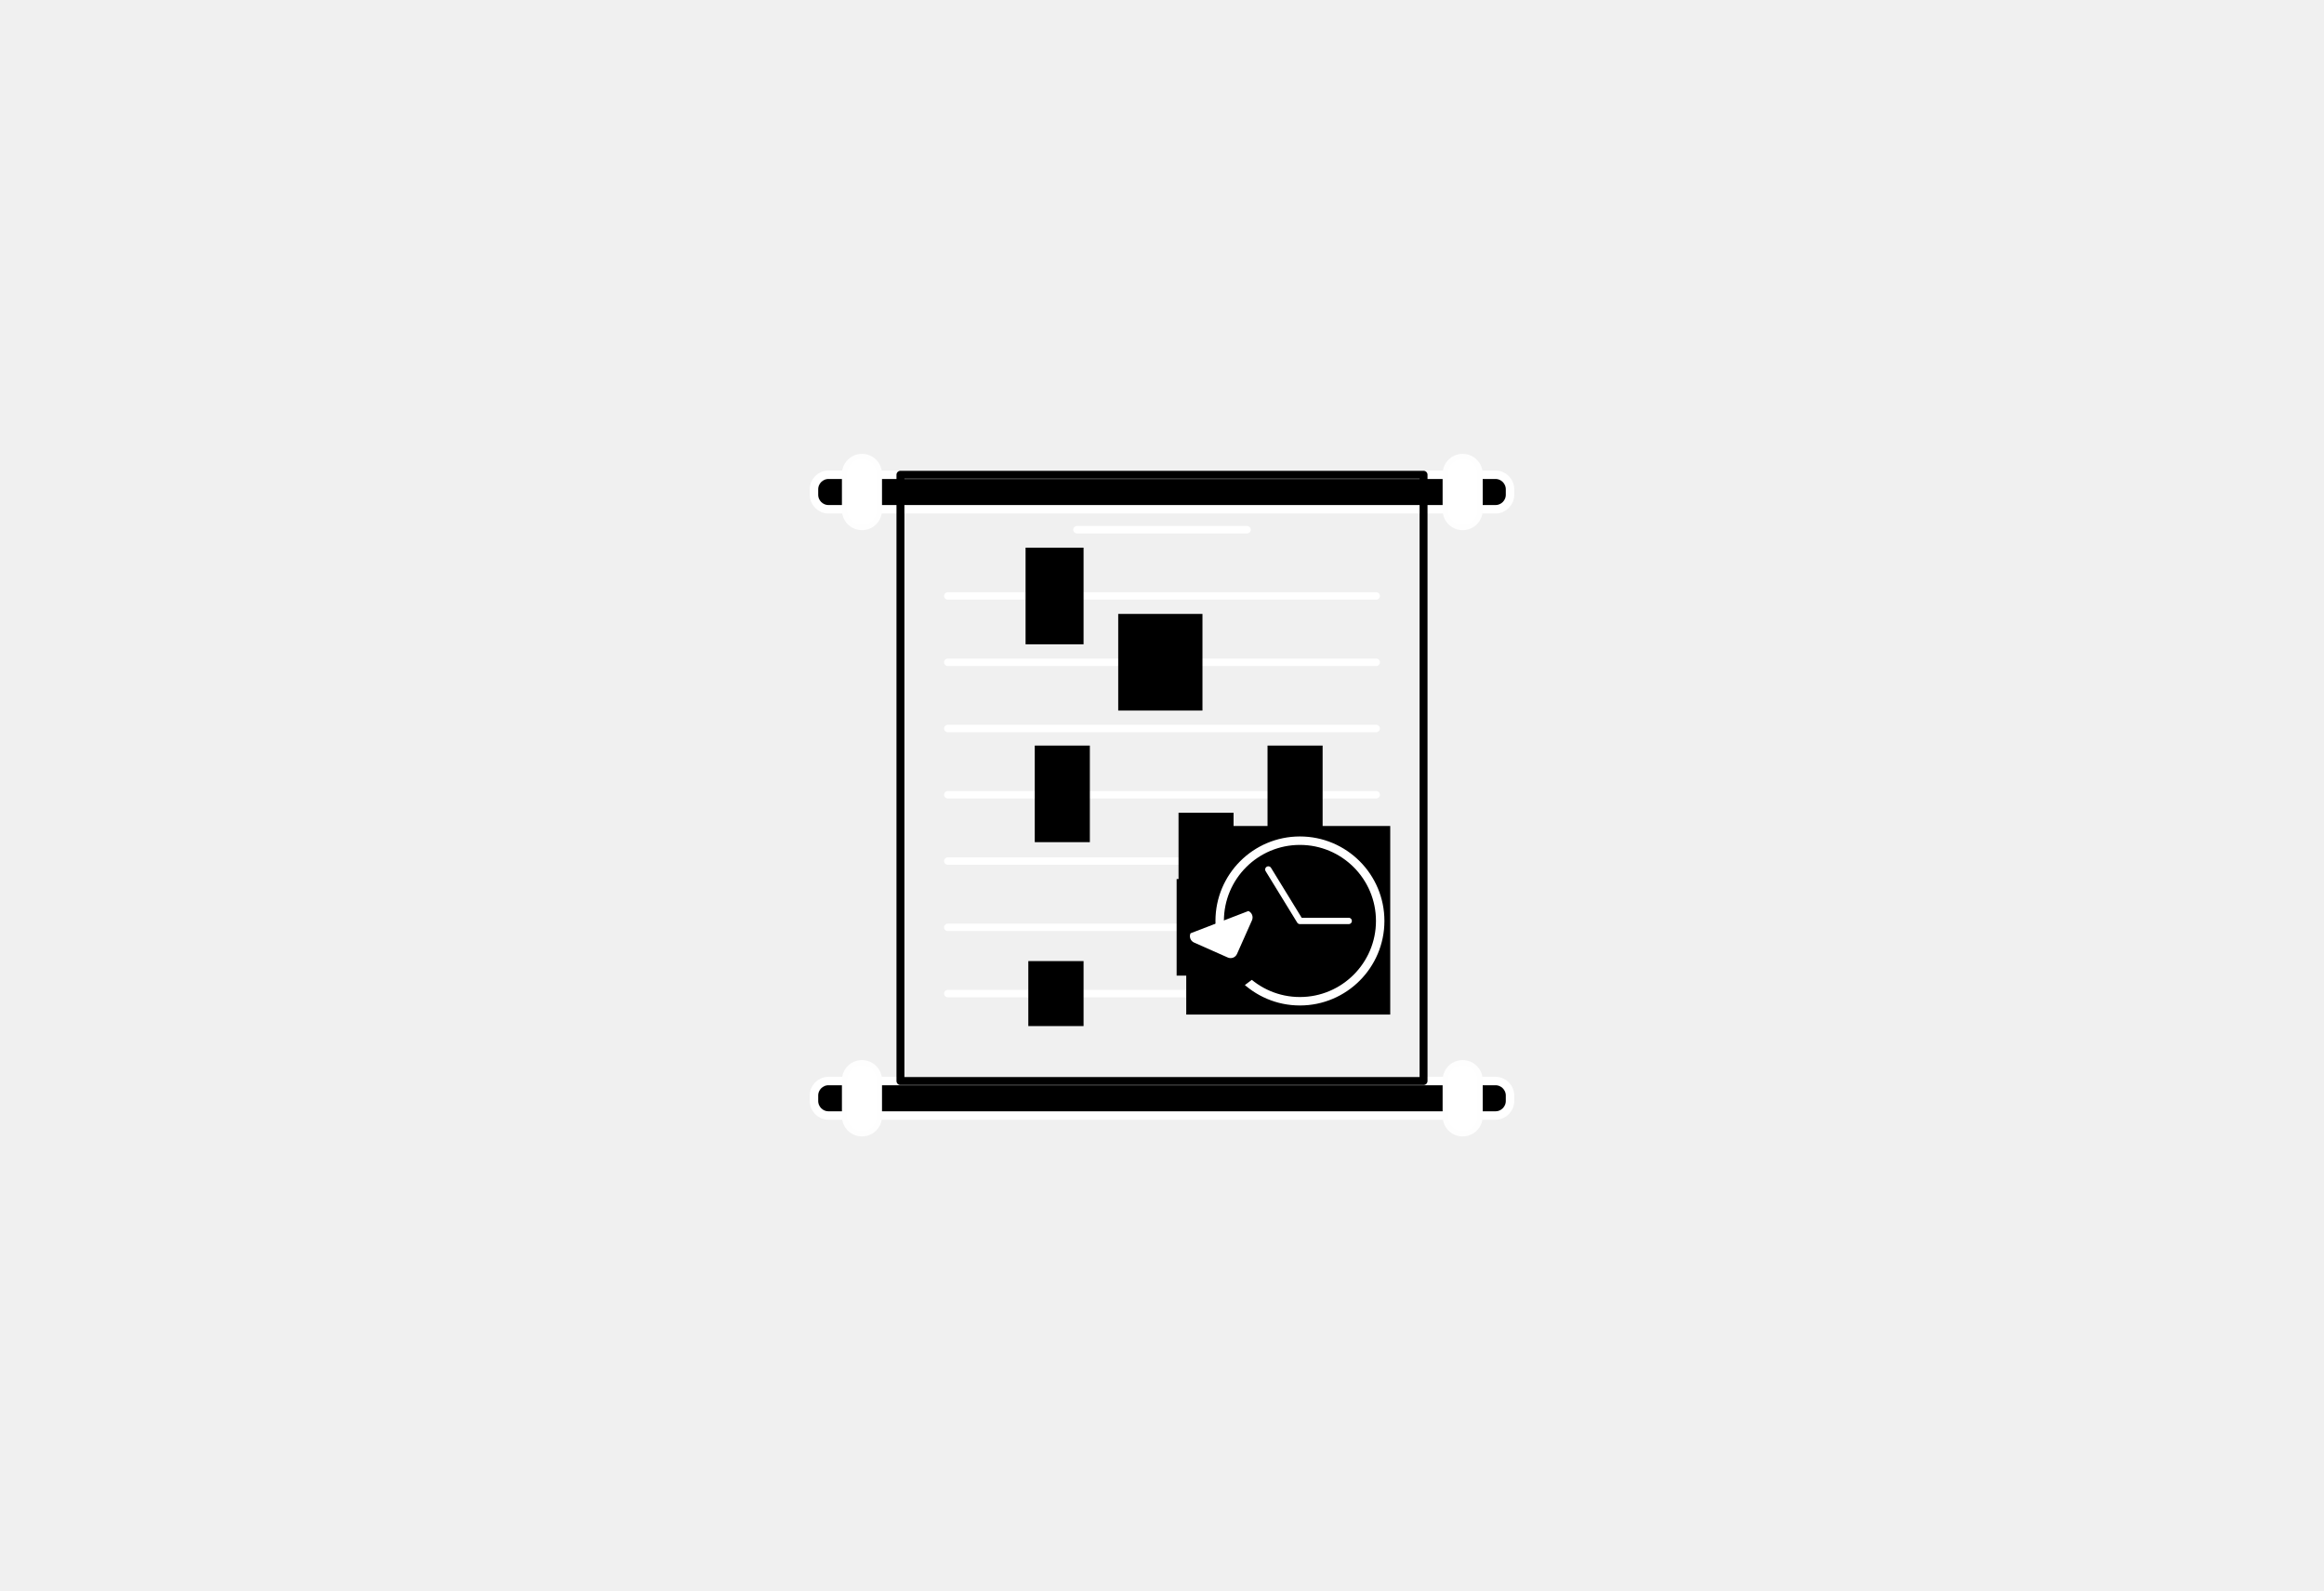
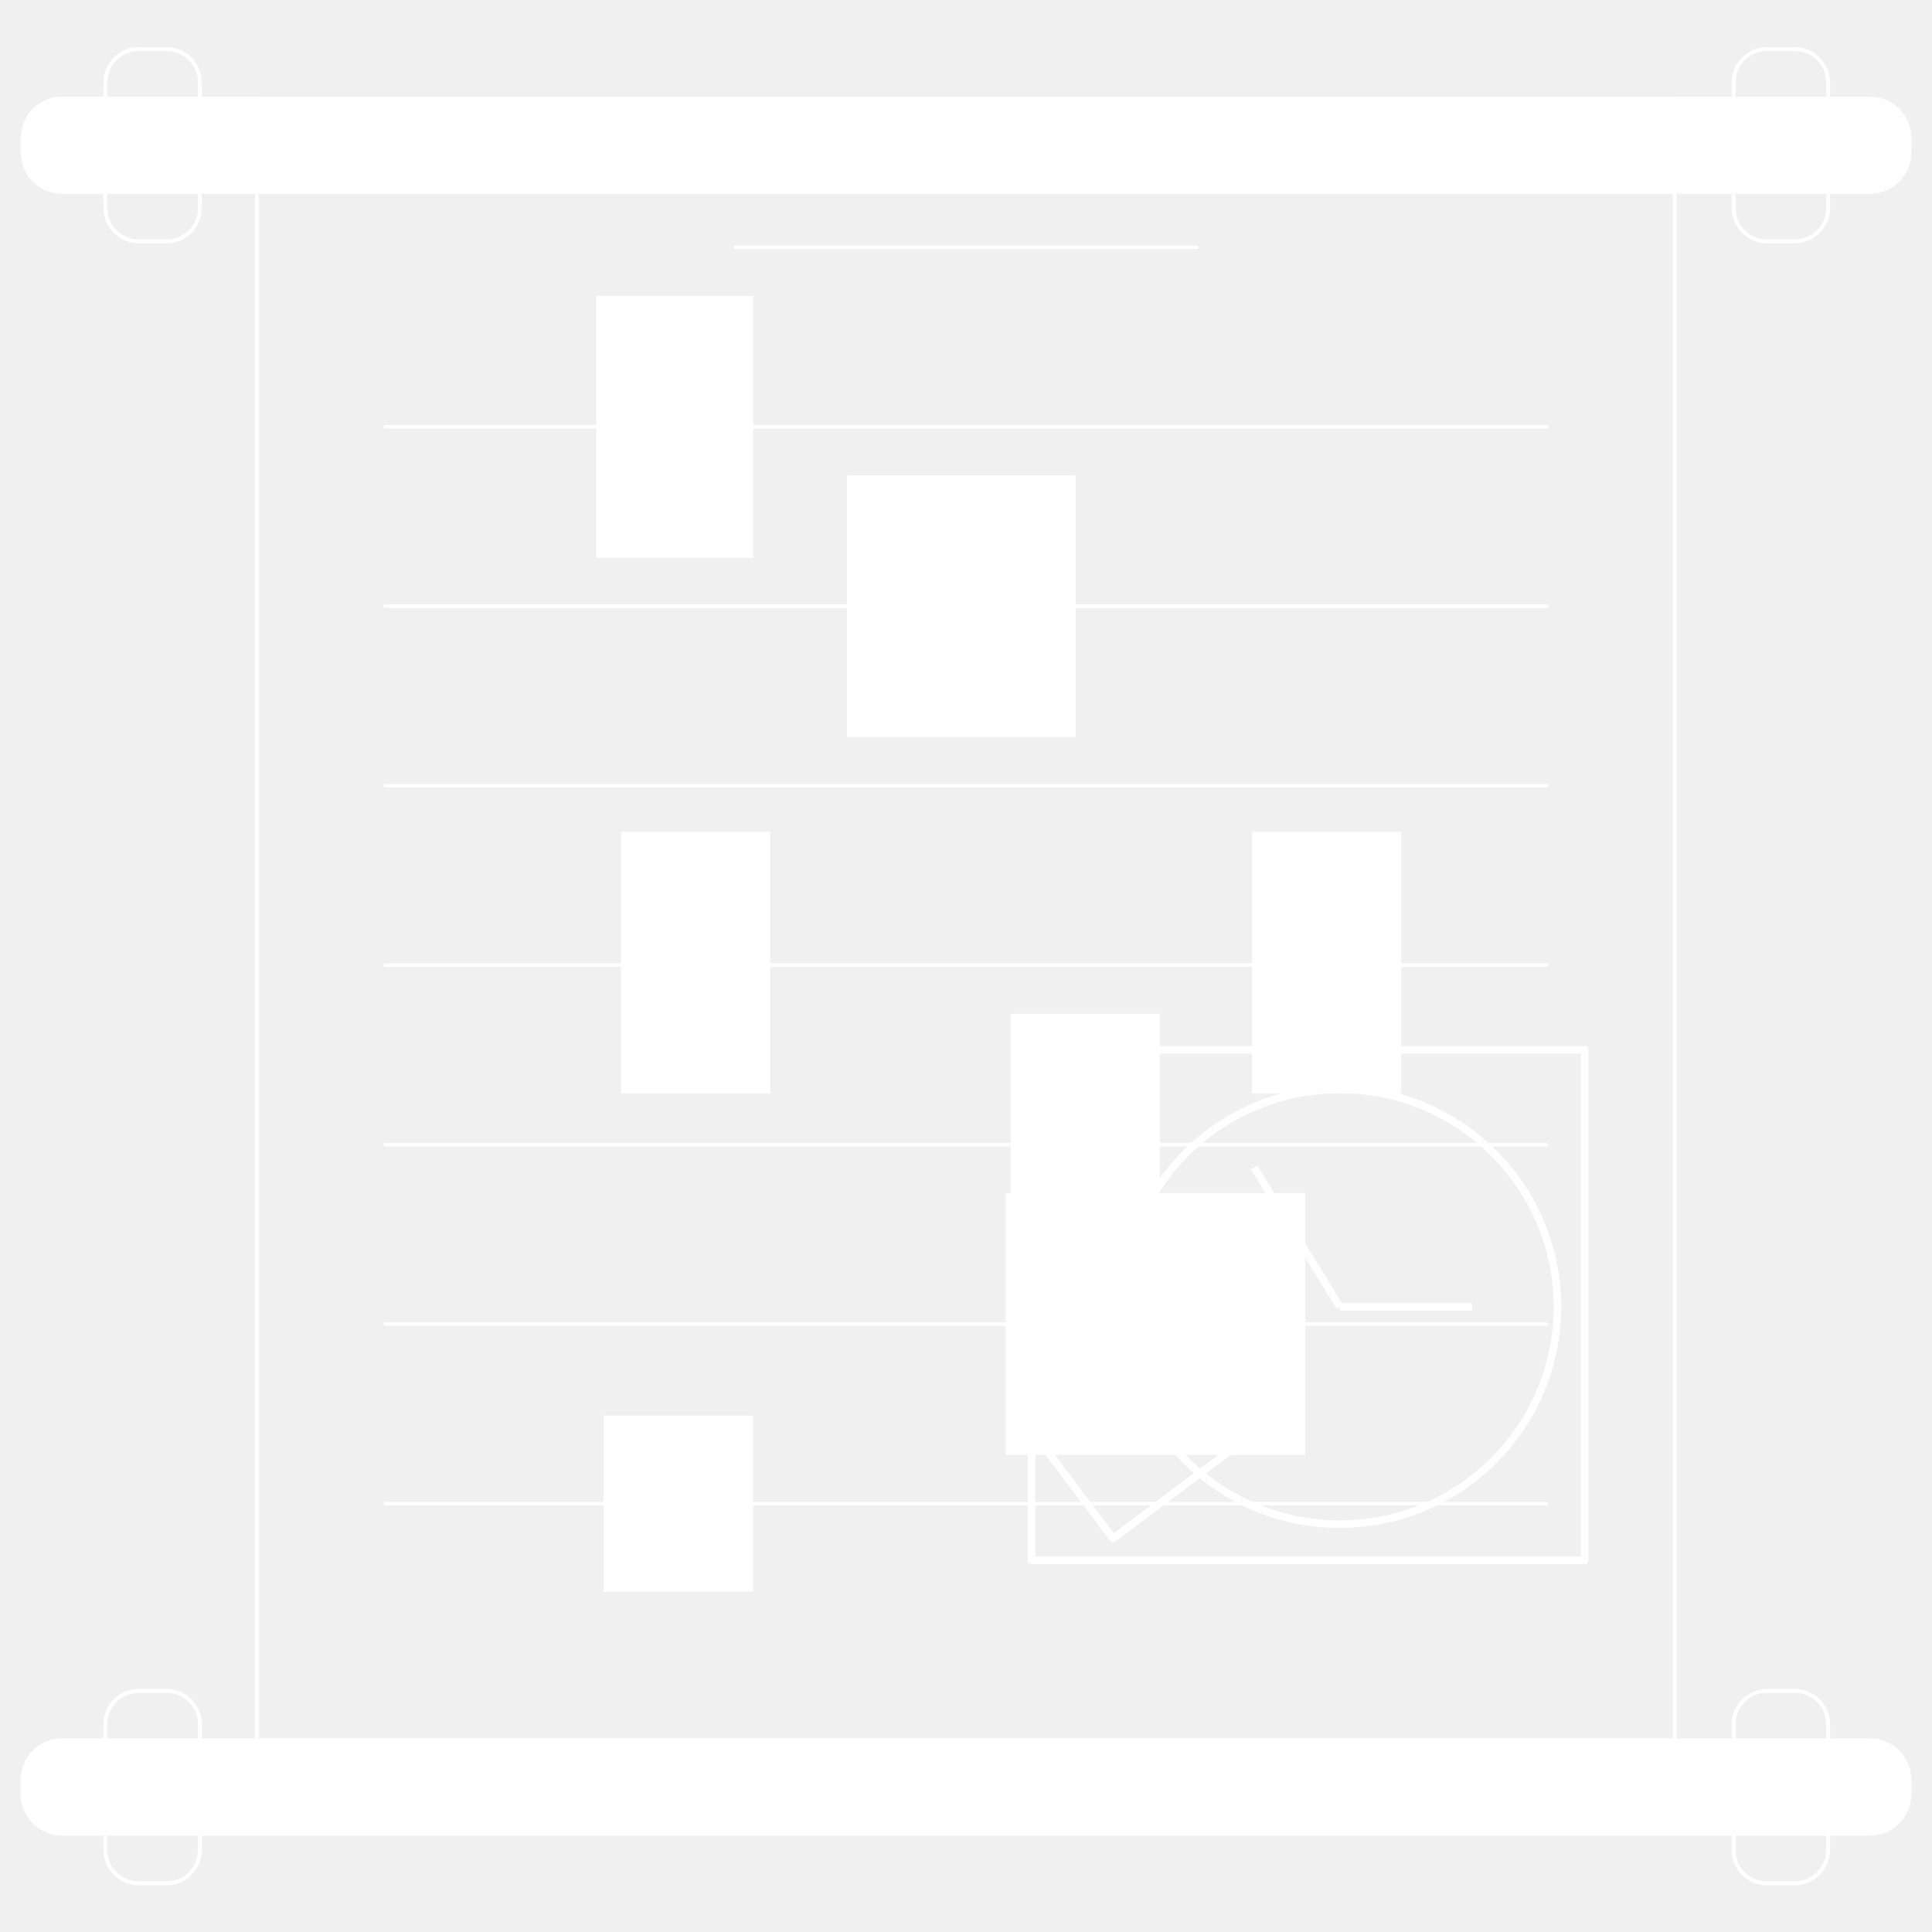
- <svg xmlns="http://www.w3.org/2000/svg" version="1.2" viewBox="0 0 440 301">
-   <path fill="transparent" d="M440 300.5H0V.31h440V300.5Z" />
-   <path fill="currentColor" stroke="#fff" stroke-linecap="round" stroke-linejoin="round" stroke-width="1.6" d="M283.14 211.14H156.86c-1.52 0-2.75-1.24-2.75-2.76v-1.02c0-1.52 1.23-2.75 2.75-2.75h126.28c1.52 0 2.75 1.23 2.75 2.75v1.02c0 1.52-1.23 2.76-2.75 2.76Zm0-114.75H156.86c-1.52 0-2.75-1.23-2.75-2.75v-1.02c0-1.52 1.23-2.76 2.75-2.76h126.28c1.52 0 2.75 1.24 2.75 2.76v1.02c0 1.52-1.23 2.75-2.75 2.75Z" />
-   <path fill="transparent" stroke="currentColor" stroke-linecap="round" stroke-linejoin="round" stroke-width="1.5" d="M269.52 204.61h-99.04V89.86h99.04v114.75Z" />
-   <path fill="#fff" stroke="#fefefe" d="M276.92 99.85c-1.82 0-3.29-1.47-3.29-3.3V89.7c0-1.82 1.47-3.3 3.29-3.3s3.3 1.48 3.3 3.3v6.85c0 1.83-1.48 3.3-3.3 3.3Zm-113.72 0c-1.82 0-3.3-1.47-3.3-3.3V89.7c0-1.82 1.48-3.3 3.3-3.3 1.82 0 3.29 1.48 3.29 3.3v6.85c0 1.83-1.47 3.3-3.29 3.3Zm0 114.75c-1.82 0-3.3-1.48-3.3-3.3v-6.86c0-1.82 1.48-3.29 3.3-3.29 1.82 0 3.29 1.47 3.29 3.29v6.86c0 1.82-1.47 3.3-3.29 3.3Zm113.72 0c-1.82 0-3.29-1.48-3.29-3.3v-6.86c0-1.82 1.47-3.29 3.29-3.29s3.3 1.47 3.3 3.29v6.86c0 1.82-1.48 3.3-3.3 3.3Z" />
-   <path fill="none" stroke="#fff" stroke-linecap="round" stroke-linejoin="round" stroke-width="1.4" d="M203.89 100.26h32.22m-56.67 12.54h81.12m-81.12 12.55h81.12m-81.12 12.54h81.12m-81.12 12.54h81.12m-81.12 12.55h81.12m-81.12 12.54h81.12m-81.12 12.54h81.12" />
-   <path fill="currentColor" d="M205.15 121.95h-10.98v-18.29h10.98v18.29Zm22.51 12.54h-15.95V116.2h15.95v18.29Zm-21.32 24.91h-10.43v-18.28h10.43v18.28Zm44.07 0h-10.43v-18.28h10.43v18.28Zm-16.86 12.72h-10.42v-18.29h10.42v18.29Z" />
-   <path fill="currentColor" d="M243.7 184.66h-20.93v-18.28h20.93v18.28Zm-38.55 9.55h-10.46v-12.3h10.46v12.3Z" />
-   <path fill="currentColor" d="M263.21 192.03h-38.62v-35.69h38.62v35.69Z" />
-   <path fill="none" stroke="#fff" stroke-linecap="round" stroke-linejoin="round" stroke-width="1.6" d="M261.31 174.31c0 8.39-6.81 15.2-15.2 15.2s-15.19-6.81-15.19-15.2 6.8-15.19 15.19-15.19 15.2 6.8 15.2 15.19Z" />
-   <path fill="currentColor" d="m230.27 190.5-5.43-7.25 11.99-8.98 5.43 7.25-11.99 8.98Z" />
-   <path fill="#fff" d="M236.36 172.43c.67.3.97 1.08.68 1.75l-2.84 6.38c-.3.67-1.08.97-1.75.67l-6.38-2.83c-.67-.3-.97-1.08-.67-1.75" />
-   <path fill="none" stroke="#fff" stroke-linecap="round" stroke-linejoin="round" stroke-width="1.2" d="M246.11 174.31h9.24m-9.24 0-5.98-9.74" />
+ <svg xmlns="http://www.w3.org/2000/svg" fill="none" viewBox="0 0 512 512">
+   <path fill="#fff" stroke="#fff" stroke-linecap="round" stroke-linejoin="round" stroke-width="1.02" d="M495.54 485.96H16.41A10.45 10.45 0 0 1 6 475.5v-3.85c0-5.78 4.68-10.46 10.4-10.46h479.14c5.8 0 10.47 4.68 10.47 10.46v3.85c0 5.78-4.68 10.46-10.47 10.46Zm0-435.12H16.41A10.43 10.43 0 0 1 6 40.44v-3.9c0-5.73 4.68-10.4 10.4-10.4h479.14c5.8 0 10.47 4.67 10.47 10.4v3.9c0 5.73-4.68 10.4-10.47 10.4Z" />
+   <path stroke="#fff" stroke-linecap="round" stroke-linejoin="round" stroke-width="1.01" d="M443.84 461.2H68.11V26.12h375.73V461.2Z" />
+   <path stroke="#fff" stroke-linecap="round" stroke-linejoin="round" stroke-width="1.02" d="M475.62 63.98h-7.35a8.87 8.87 0 0 1-8.85-8.85V21.85c0-4.9 4-8.85 8.85-8.85h7.35c4.9 0 8.85 3.95 8.85 8.85v33.28c0 4.9-3.96 8.85-8.85 8.85Zm-431.5 0h-7.34a8.84 8.84 0 0 1-8.85-8.85V21.85c0-4.9 3.95-8.85 8.85-8.85h7.34c4.9 0 8.85 3.95 8.85 8.85v33.28c0 4.9-3.95 8.85-8.85 8.85Zm0 435.12h-7.34a8.84 8.84 0 0 1-8.85-8.86v-33.33c0-4.84 3.95-8.8 8.85-8.8h7.34c4.9 0 8.85 3.96 8.85 8.8v33.33c0 4.9-3.95 8.85-8.85 8.85Zm431.5 0h-7.35a8.87 8.87 0 0 1-8.85-8.86v-33.33c0-4.84 4-8.8 8.85-8.8h7.35c4.9 0 8.85 3.96 8.85 8.8v33.33c0 4.9-3.96 8.85-8.85 8.85Z" />
+   <path stroke="#fff" stroke-linecap="round" stroke-linejoin="round" stroke-width=".92" d="M194.84 65.54H317.1m-214.98 47.58h307.71m-307.71 47.53h307.71m-307.71 47.59h307.71m-307.71 47.53h307.71m-307.71 47.58h307.71m-307.71 47.53h307.71m-307.71 47.59h307.71" />
+   <path fill="#fff" stroke="#fff" d="M199.12 147.3H158.5V78.95h40.63v68.35Zm85.44 47.53H225v-68.35h59.56v68.35Zm-80.93 94.44h-38.57v-68.29h38.57v68.3Zm167.19 0h-38.51v-68.29h38.51v68.3Zm-63.94 48.26h-38.52v-68.35h38.51v68.35Z" />
+   <path fill="#fff" stroke="#fff" d="M345.39 385.06h-78.42V316.7h78.42v68.35Zm-146.26 36.23h-38.69v-45.64h38.69v45.64Z" />
+   <path stroke="#fff" stroke-linejoin="round" stroke-width="2" d="M419.96 413.5h-146.6V278.2h146.6v135.3Z" />
+   <path stroke="#fff" stroke-linejoin="round" stroke-width="2" d="M412.73 346.32a57.62 57.62 0 0 1-57.66 57.6 57.62 57.62 0 0 1-57.66-57.6 57.62 57.62 0 0 1 57.66-57.6 57.62 57.62 0 0 1 57.66 57.6Z" />
+   <path stroke="#fff" stroke-linejoin="round" stroke-width="2" d="m294.96 407.7-20.65-27.49 45.53-34.06 20.6 27.5-45.48 34.06Z" />
+   <path fill="#fff" d="M318.06 339.2c2.56 1.1 3.67 4.06 2.56 6.62l-10.74 24.2a5.13 5.13 0 0 1-6.68 2.57l-24.21-10.74a5.05 5.05 0 0 1-2.5-6.68" />
+   <path stroke="#fff" stroke-linejoin="round" d="M318.06 339.2c2.56 1.1 3.67 4.06 2.56 6.62l-10.74 24.2a5.13 5.13 0 0 1-6.68 2.57l-24.21-10.74a5.05 5.05 0 0 1-2.5-6.68" />
+   <path stroke="#fff" stroke-linejoin="round" stroke-width="2" d="M355.07 346.32h35.06m-35.06 0-22.7-36.9" />
</svg>
